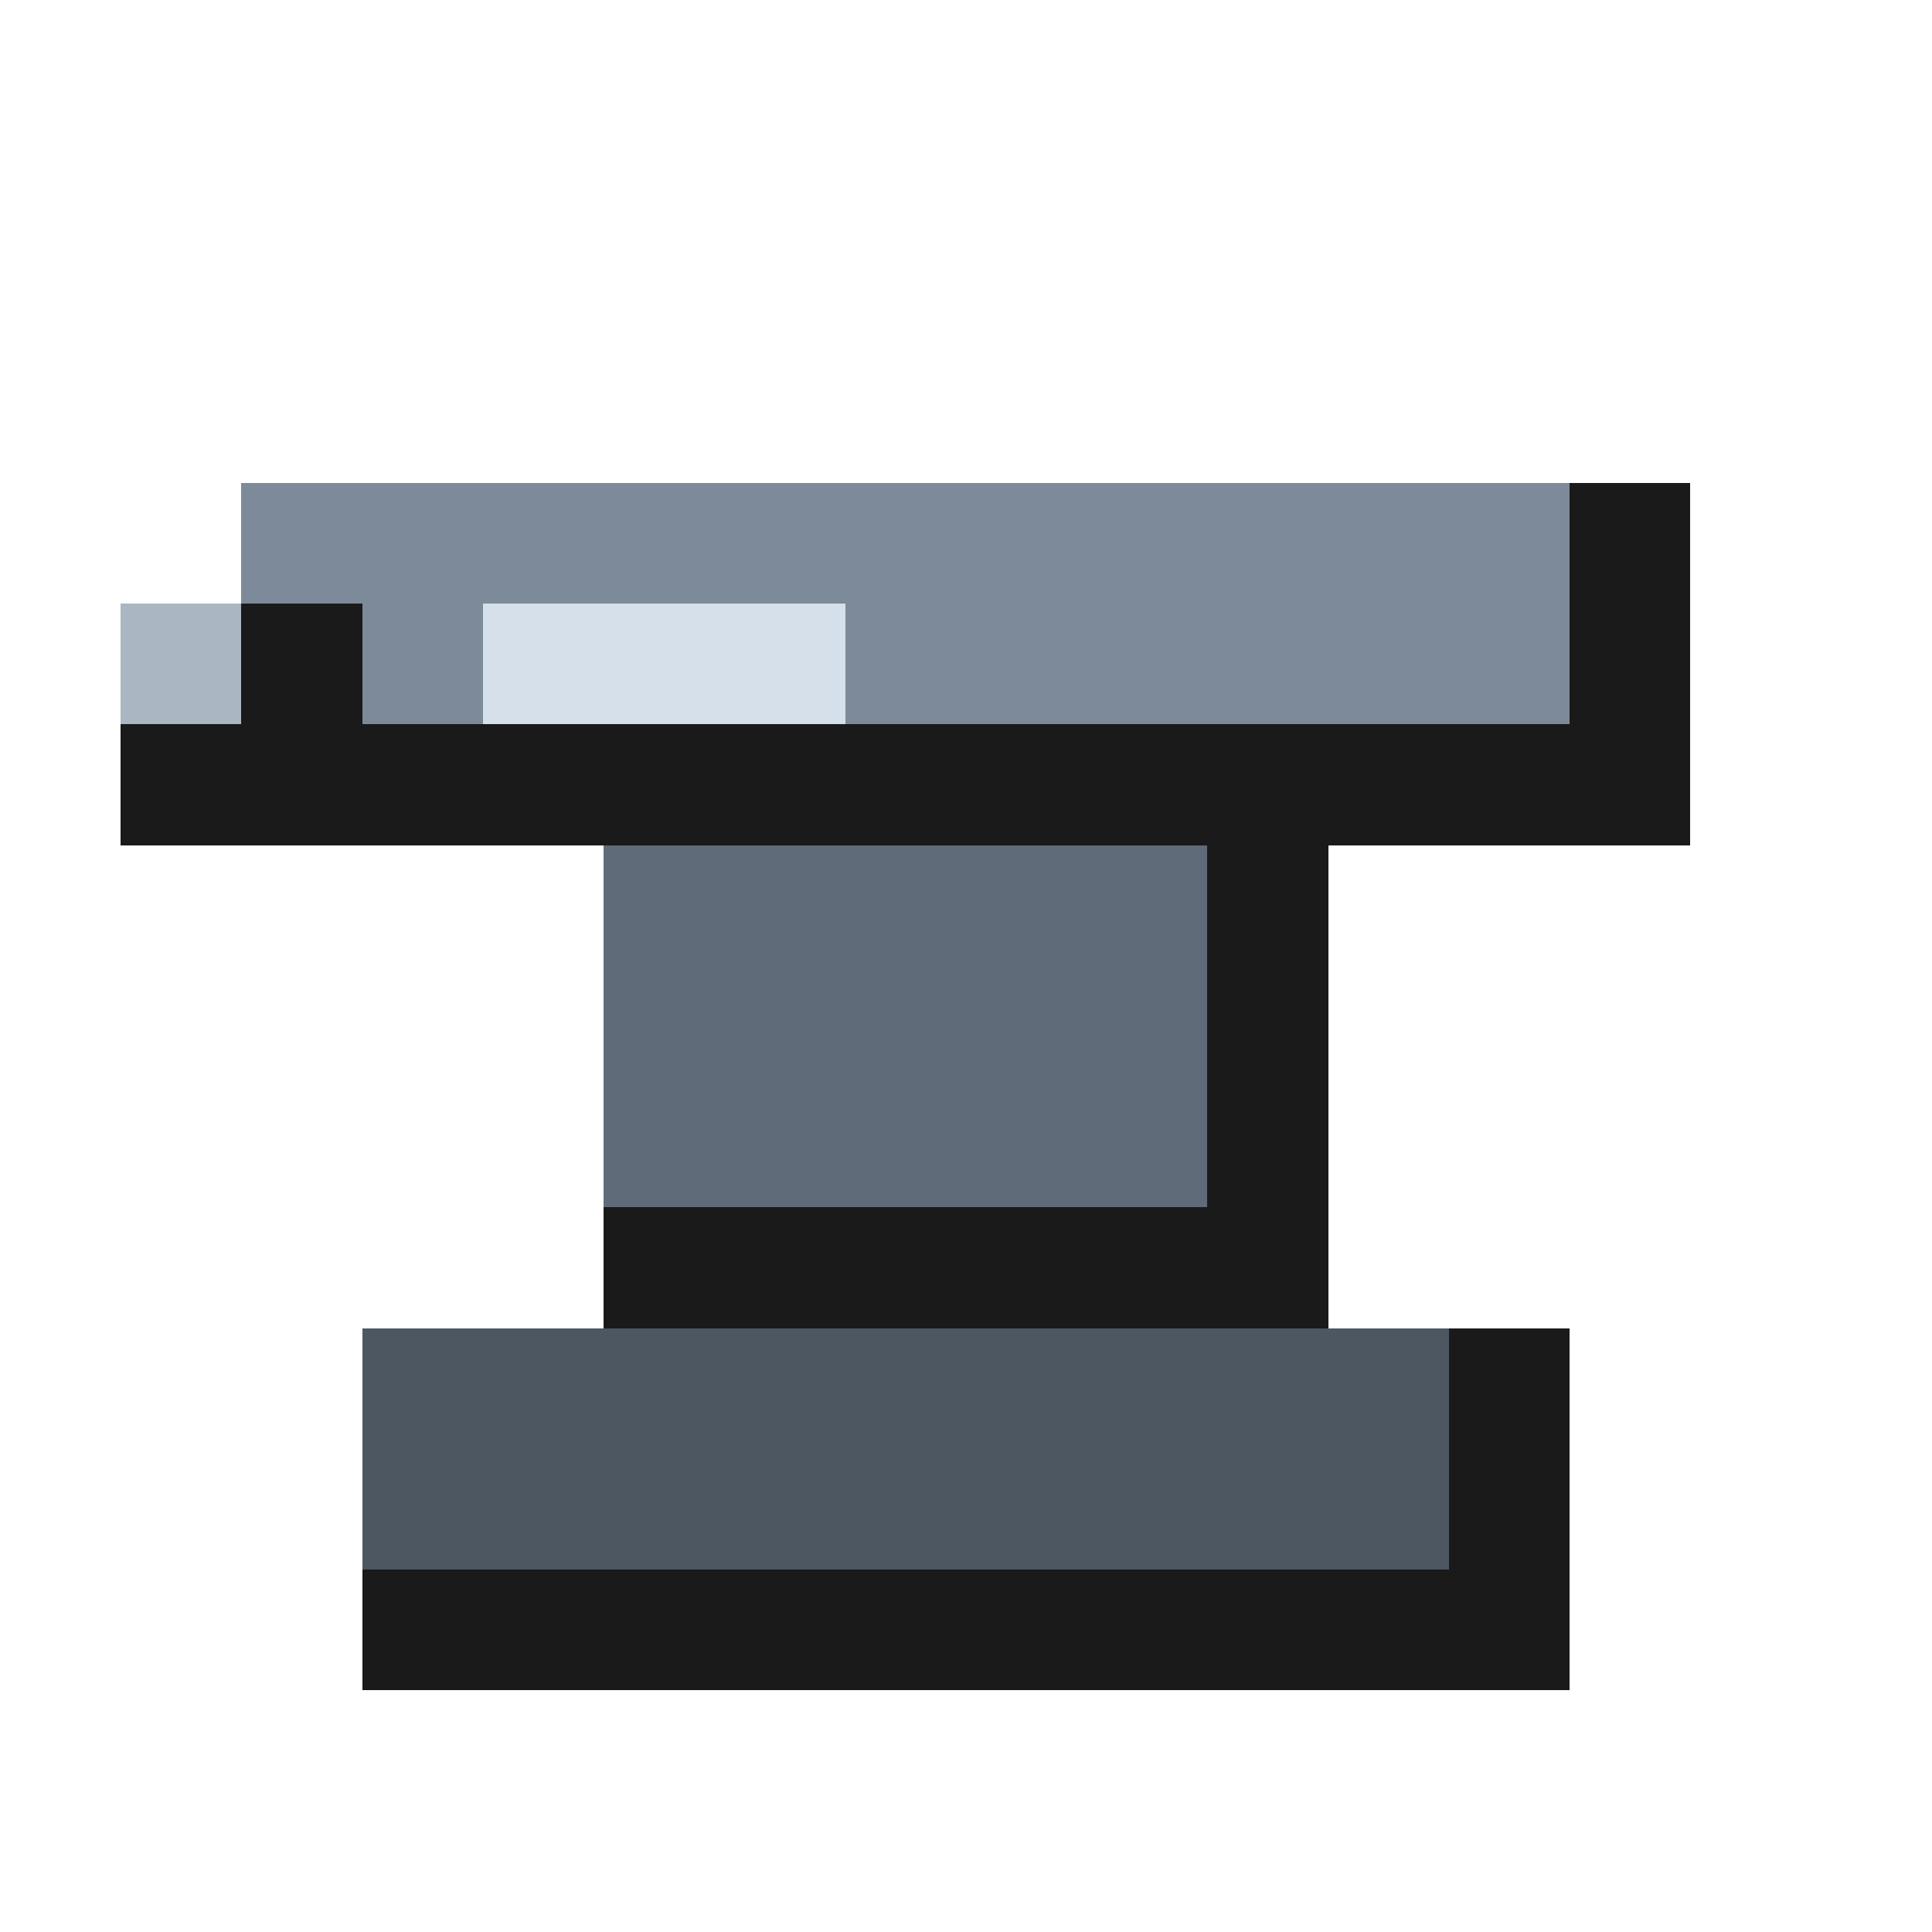
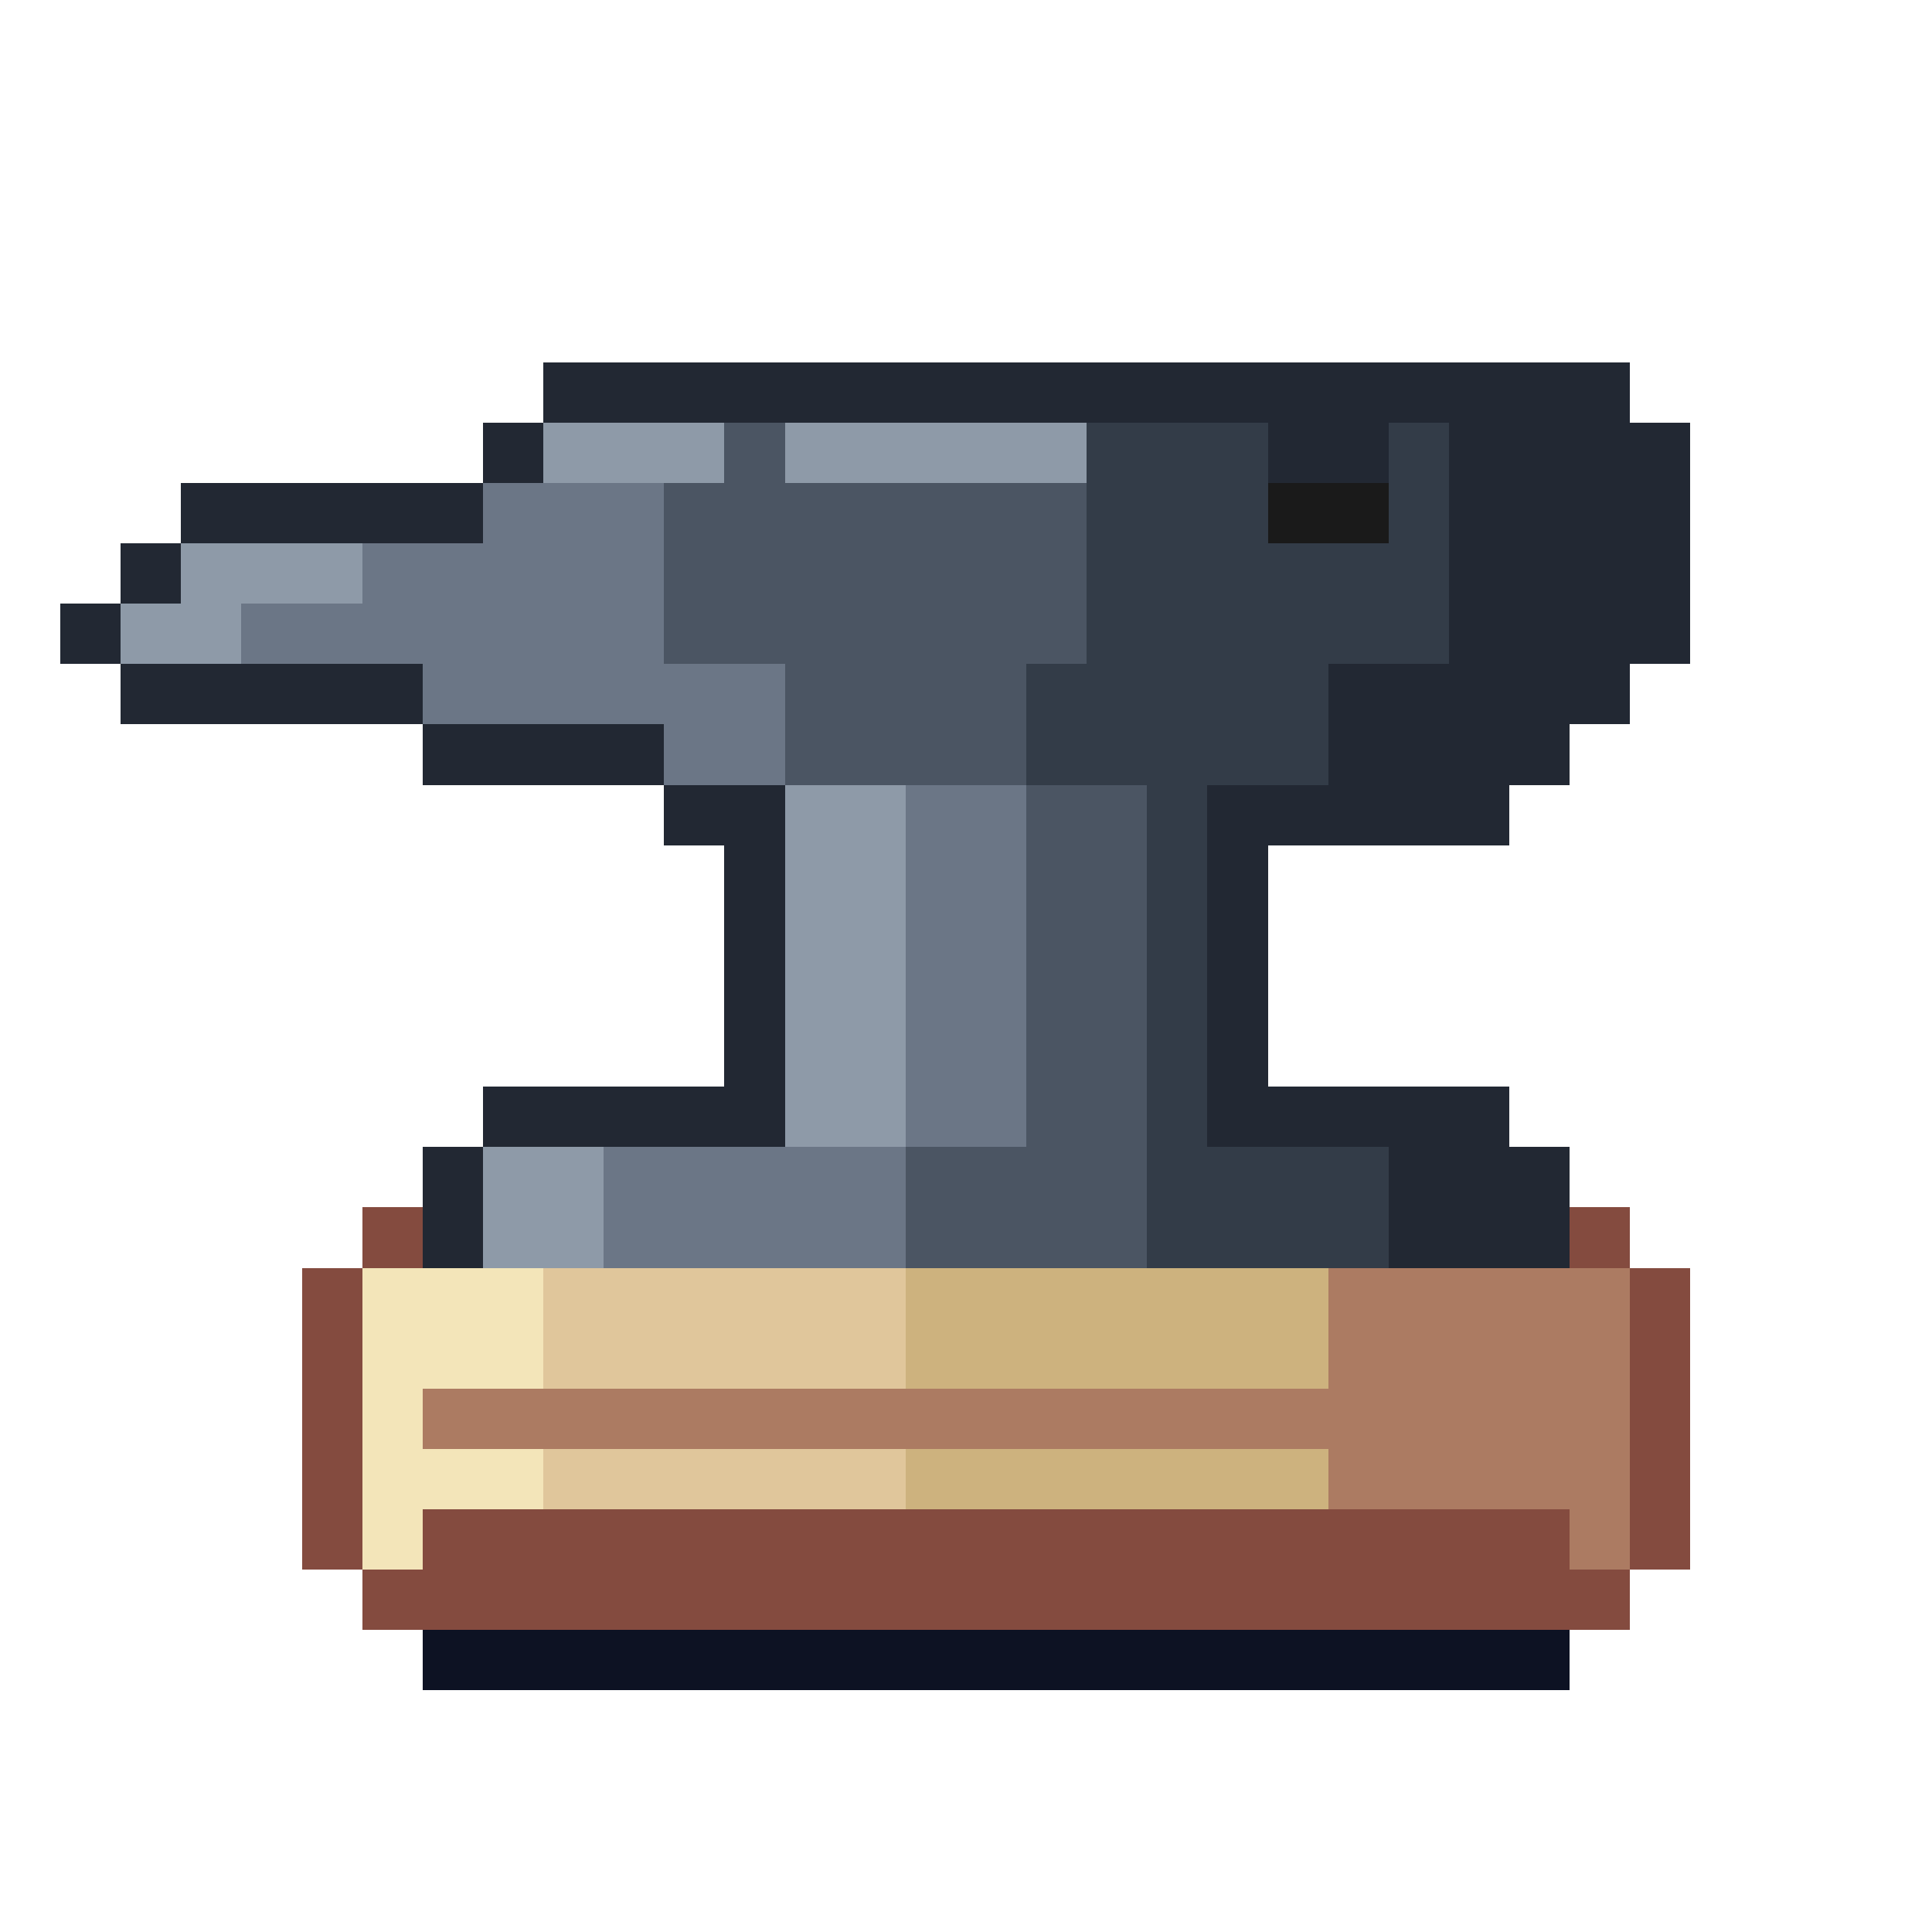
<svg xmlns="http://www.w3.org/2000/svg" viewBox="0 0 32 32" shape-rendering="crispEdges">
-   <rect x="4" y="8" width="24" height="6" fill="#1a1a1a" />
-   <rect x="4" y="8" width="22" height="4" fill="#7d8a99" />
-   <rect x="2" y="10" width="4" height="4" fill="#1a1a1a" />
-   <rect x="2" y="10" width="2" height="2" fill="#aab6c2" />
-   <rect x="10" y="14" width="12" height="8" fill="#1a1a1a" />
-   <rect x="10" y="14" width="10" height="6" fill="#5f6b78" />
-   <rect x="6" y="22" width="20" height="6" fill="#1a1a1a" />
-   <rect x="6" y="22" width="18" height="4" fill="#4d5762" />
-   <rect x="8" y="10" width="6" height="2" fill="#d6e0ea" />
+   <rect x="9" y="6" width="18" height="1" fill="#222833" />
+   <rect x="8" y="7" width="1" height="1" fill="#222833" />
+   <rect x="9" y="7" width="3" height="1" fill="#8e9aa8" />
+   <rect x="12" y="7" width="1" height="1" fill="#4b5563" />
+   <rect x="13" y="7" width="5" height="1" fill="#8e9aa8" />
+   <rect x="18" y="7" width="3" height="1" fill="#333c48" />
+   <rect x="21" y="7" width="2" height="1" fill="#222833" />
+   <rect x="23" y="7" width="1" height="1" fill="#333c48" />
+   <rect x="24" y="7" width="4" height="1" fill="#222833" />
+   <rect x="3" y="8" width="5" height="1" fill="#222833" />
+   <rect x="8" y="8" width="3" height="1" fill="#6b7686" />
+   <rect x="11" y="8" width="7" height="1" fill="#4b5563" />
+   <rect x="18" y="8" width="3" height="1" fill="#333c48" />
+   <rect x="21" y="8" width="2" height="1" fill="#1a1a1a" />
+   <rect x="23" y="8" width="1" height="1" fill="#333c48" />
+   <rect x="24" y="8" width="4" height="1" fill="#222833" />
+   <rect x="2" y="9" width="1" height="1" fill="#222833" />
+   <rect x="3" y="9" width="3" height="1" fill="#8e9aa8" />
+   <rect x="6" y="9" width="5" height="1" fill="#6b7686" />
+   <rect x="11" y="9" width="7" height="1" fill="#4b5563" />
+   <rect x="18" y="9" width="6" height="1" fill="#333c48" />
+   <rect x="24" y="9" width="4" height="1" fill="#222833" />
+   <rect x="1" y="10" width="1" height="1" fill="#222833" />
+   <rect x="2" y="10" width="2" height="1" fill="#8e9aa8" />
+   <rect x="4" y="10" width="7" height="1" fill="#6b7686" />
+   <rect x="11" y="10" width="7" height="1" fill="#4b5563" />
+   <rect x="18" y="10" width="6" height="1" fill="#333c48" />
+   <rect x="24" y="10" width="4" height="1" fill="#222833" />
+   <rect x="2" y="11" width="5" height="1" fill="#222833" />
+   <rect x="7" y="11" width="6" height="1" fill="#6b7686" />
+   <rect x="13" y="11" width="4" height="1" fill="#4b5563" />
+   <rect x="17" y="11" width="5" height="1" fill="#333c48" />
+   <rect x="22" y="11" width="5" height="1" fill="#222833" />
+   <rect x="7" y="12" width="4" height="1" fill="#222833" />
+   <rect x="11" y="12" width="2" height="1" fill="#6b7686" />
+   <rect x="13" y="12" width="4" height="1" fill="#4b5563" />
+   <rect x="17" y="12" width="5" height="1" fill="#333c48" />
+   <rect x="22" y="12" width="4" height="1" fill="#222833" />
+   <rect x="11" y="13" width="2" height="1" fill="#222833" />
+   <rect x="13" y="13" width="2" height="1" fill="#8e9aa8" />
+   <rect x="15" y="13" width="2" height="1" fill="#6b7686" />
+   <rect x="17" y="13" width="2" height="1" fill="#4b5563" />
+   <rect x="19" y="13" width="1" height="1" fill="#333c48" />
+   <rect x="20" y="13" width="5" height="1" fill="#222833" />
+   <rect x="12" y="14" width="1" height="1" fill="#222833" />
+   <rect x="13" y="14" width="2" height="1" fill="#8e9aa8" />
+   <rect x="15" y="14" width="2" height="1" fill="#6b7686" />
+   <rect x="17" y="14" width="2" height="1" fill="#4b5563" />
+   <rect x="19" y="14" width="1" height="1" fill="#333c48" />
+   <rect x="20" y="14" width="1" height="1" fill="#222833" />
+   <rect x="12" y="15" width="1" height="1" fill="#222833" />
+   <rect x="13" y="15" width="2" height="1" fill="#8e9aa8" />
+   <rect x="15" y="15" width="2" height="1" fill="#6b7686" />
+   <rect x="17" y="15" width="2" height="1" fill="#4b5563" />
+   <rect x="19" y="15" width="1" height="1" fill="#333c48" />
+   <rect x="20" y="15" width="1" height="1" fill="#222833" />
+   <rect x="12" y="16" width="1" height="1" fill="#222833" />
+   <rect x="13" y="16" width="2" height="1" fill="#8e9aa8" />
+   <rect x="15" y="16" width="2" height="1" fill="#6b7686" />
+   <rect x="17" y="16" width="2" height="1" fill="#4b5563" />
+   <rect x="19" y="16" width="1" height="1" fill="#333c48" />
+   <rect x="20" y="16" width="1" height="1" fill="#222833" />
+   <rect x="12" y="17" width="1" height="1" fill="#222833" />
+   <rect x="13" y="17" width="2" height="1" fill="#8e9aa8" />
+   <rect x="15" y="17" width="2" height="1" fill="#6b7686" />
+   <rect x="17" y="17" width="2" height="1" fill="#4b5563" />
+   <rect x="19" y="17" width="1" height="1" fill="#333c48" />
+   <rect x="20" y="17" width="1" height="1" fill="#222833" />
+   <rect x="8" y="18" width="5" height="1" fill="#222833" />
+   <rect x="13" y="18" width="2" height="1" fill="#8e9aa8" />
+   <rect x="15" y="18" width="2" height="1" fill="#6b7686" />
+   <rect x="17" y="18" width="2" height="1" fill="#4b5563" />
+   <rect x="19" y="18" width="1" height="1" fill="#333c48" />
+   <rect x="20" y="18" width="5" height="1" fill="#222833" />
+   <rect x="7" y="19" width="1" height="1" fill="#222833" />
+   <rect x="8" y="19" width="2" height="1" fill="#8e9aa8" />
+   <rect x="10" y="19" width="5" height="1" fill="#6b7686" />
+   <rect x="15" y="19" width="4" height="1" fill="#4b5563" />
+   <rect x="19" y="19" width="4" height="1" fill="#333c48" />
+   <rect x="23" y="19" width="3" height="1" fill="#222833" />
+   <rect x="6" y="20" width="1" height="1" fill="#844b3f" />
+   <rect x="7" y="20" width="1" height="1" fill="#222833" />
+   <rect x="8" y="20" width="2" height="1" fill="#8e9aa8" />
+   <rect x="10" y="20" width="5" height="1" fill="#6b7686" />
+   <rect x="15" y="20" width="4" height="1" fill="#4b5563" />
+   <rect x="19" y="20" width="4" height="1" fill="#333c48" />
+   <rect x="23" y="20" width="3" height="1" fill="#222833" />
+   <rect x="26" y="20" width="1" height="1" fill="#844b3f" />
+   <rect x="5" y="21" width="1" height="1" fill="#844b3f" />
+   <rect x="6" y="21" width="3" height="1" fill="#f3e5b9" />
+   <rect x="9" y="21" width="6" height="1" fill="#e0c69b" />
+   <rect x="15" y="21" width="7" height="1" fill="#cdb27e" />
+   <rect x="22" y="21" width="5" height="1" fill="#ac7b62" />
+   <rect x="27" y="21" width="1" height="1" fill="#844b3f" />
+   <rect x="5" y="22" width="1" height="1" fill="#844b3f" />
+   <rect x="6" y="22" width="3" height="1" fill="#f3e5b9" />
+   <rect x="9" y="22" width="6" height="1" fill="#e0c69b" />
+   <rect x="15" y="22" width="7" height="1" fill="#cdb27e" />
+   <rect x="22" y="22" width="5" height="1" fill="#ac7b62" />
+   <rect x="27" y="22" width="1" height="1" fill="#844b3f" />
+   <rect x="5" y="23" width="1" height="1" fill="#844b3f" />
+   <rect x="6" y="23" width="1" height="1" fill="#f3e5b9" />
+   <rect x="7" y="23" width="20" height="1" fill="#ac7b62" />
+   <rect x="27" y="23" width="1" height="1" fill="#844b3f" />
+   <rect x="5" y="24" width="1" height="1" fill="#844b3f" />
+   <rect x="6" y="24" width="3" height="1" fill="#f3e5b9" />
+   <rect x="9" y="24" width="6" height="1" fill="#e0c69b" />
+   <rect x="15" y="24" width="7" height="1" fill="#cdb27e" />
+   <rect x="22" y="24" width="5" height="1" fill="#ac7b62" />
+   <rect x="27" y="24" width="1" height="1" fill="#844b3f" />
+   <rect x="5" y="25" width="1" height="1" fill="#844b3f" />
+   <rect x="6" y="25" width="1" height="1" fill="#f3e5b9" />
+   <rect x="7" y="25" width="19" height="1" fill="#844b3f" />
+   <rect x="26" y="25" width="1" height="1" fill="#ac7b62" />
+   <rect x="27" y="25" width="1" height="1" fill="#844b3f" />
+   <rect x="6" y="26" width="21" height="1" fill="#844b3f" />
+   <rect x="7" y="27" width="19" height="1" fill="#0d1223" />
</svg>
